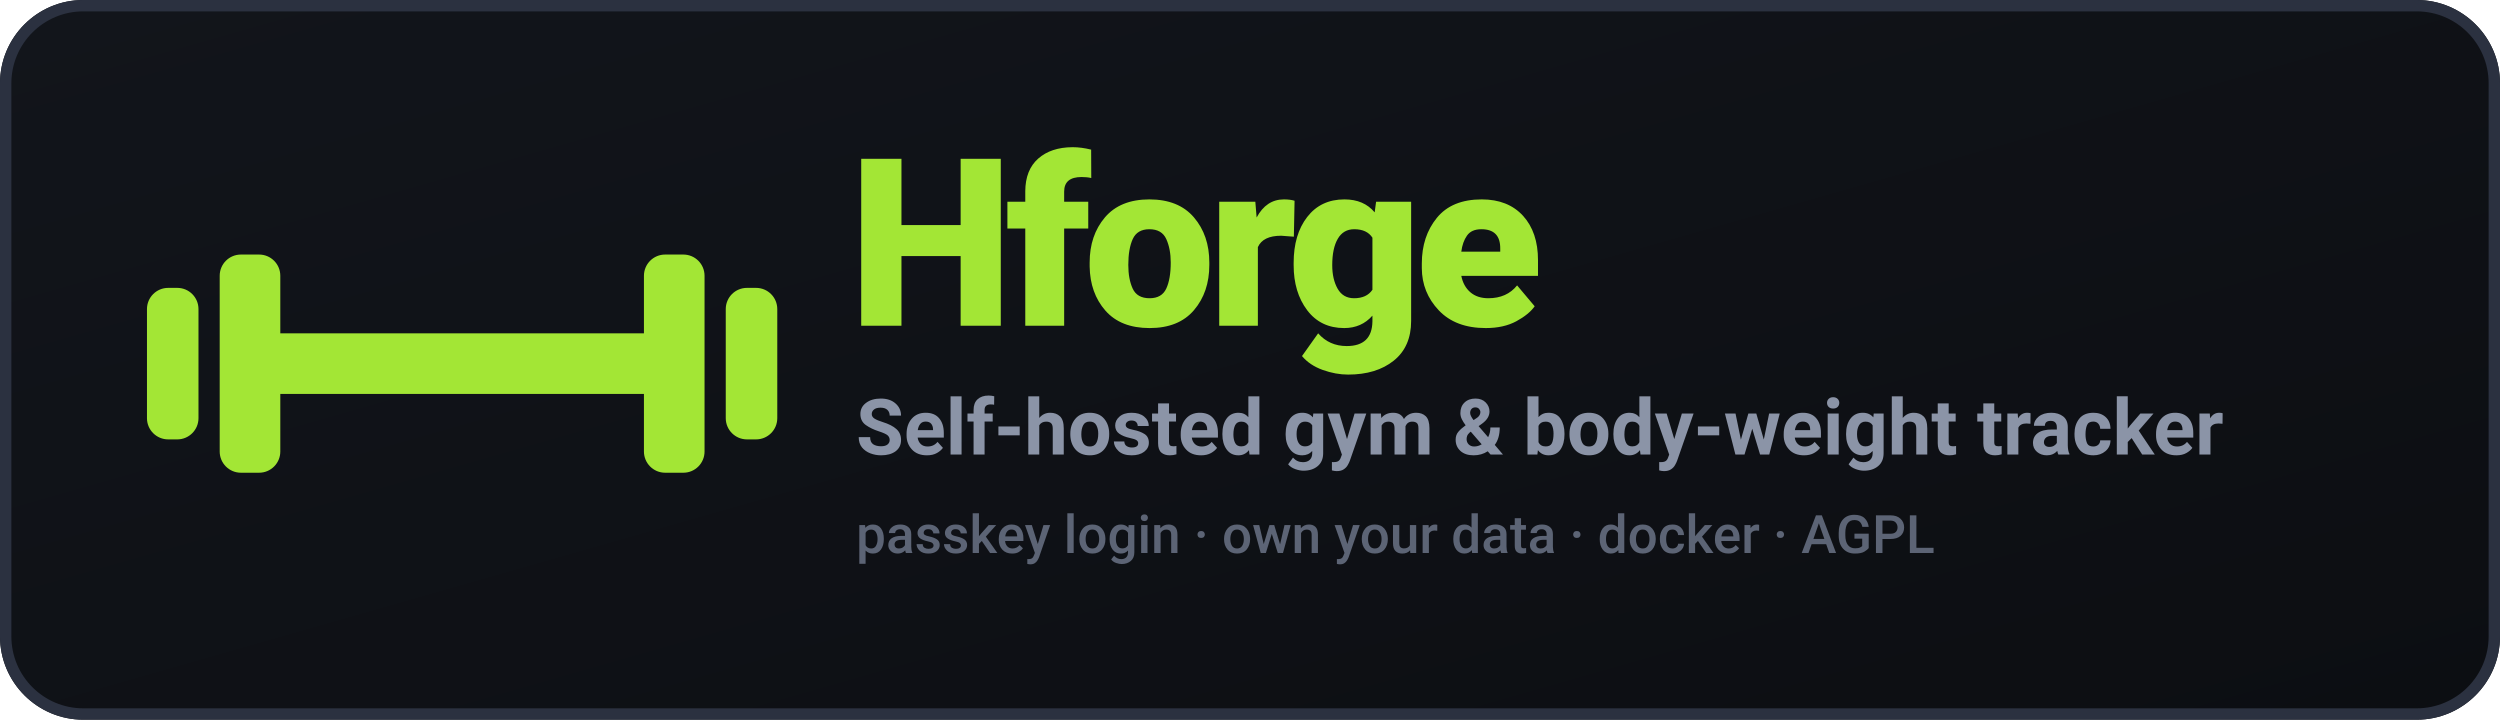
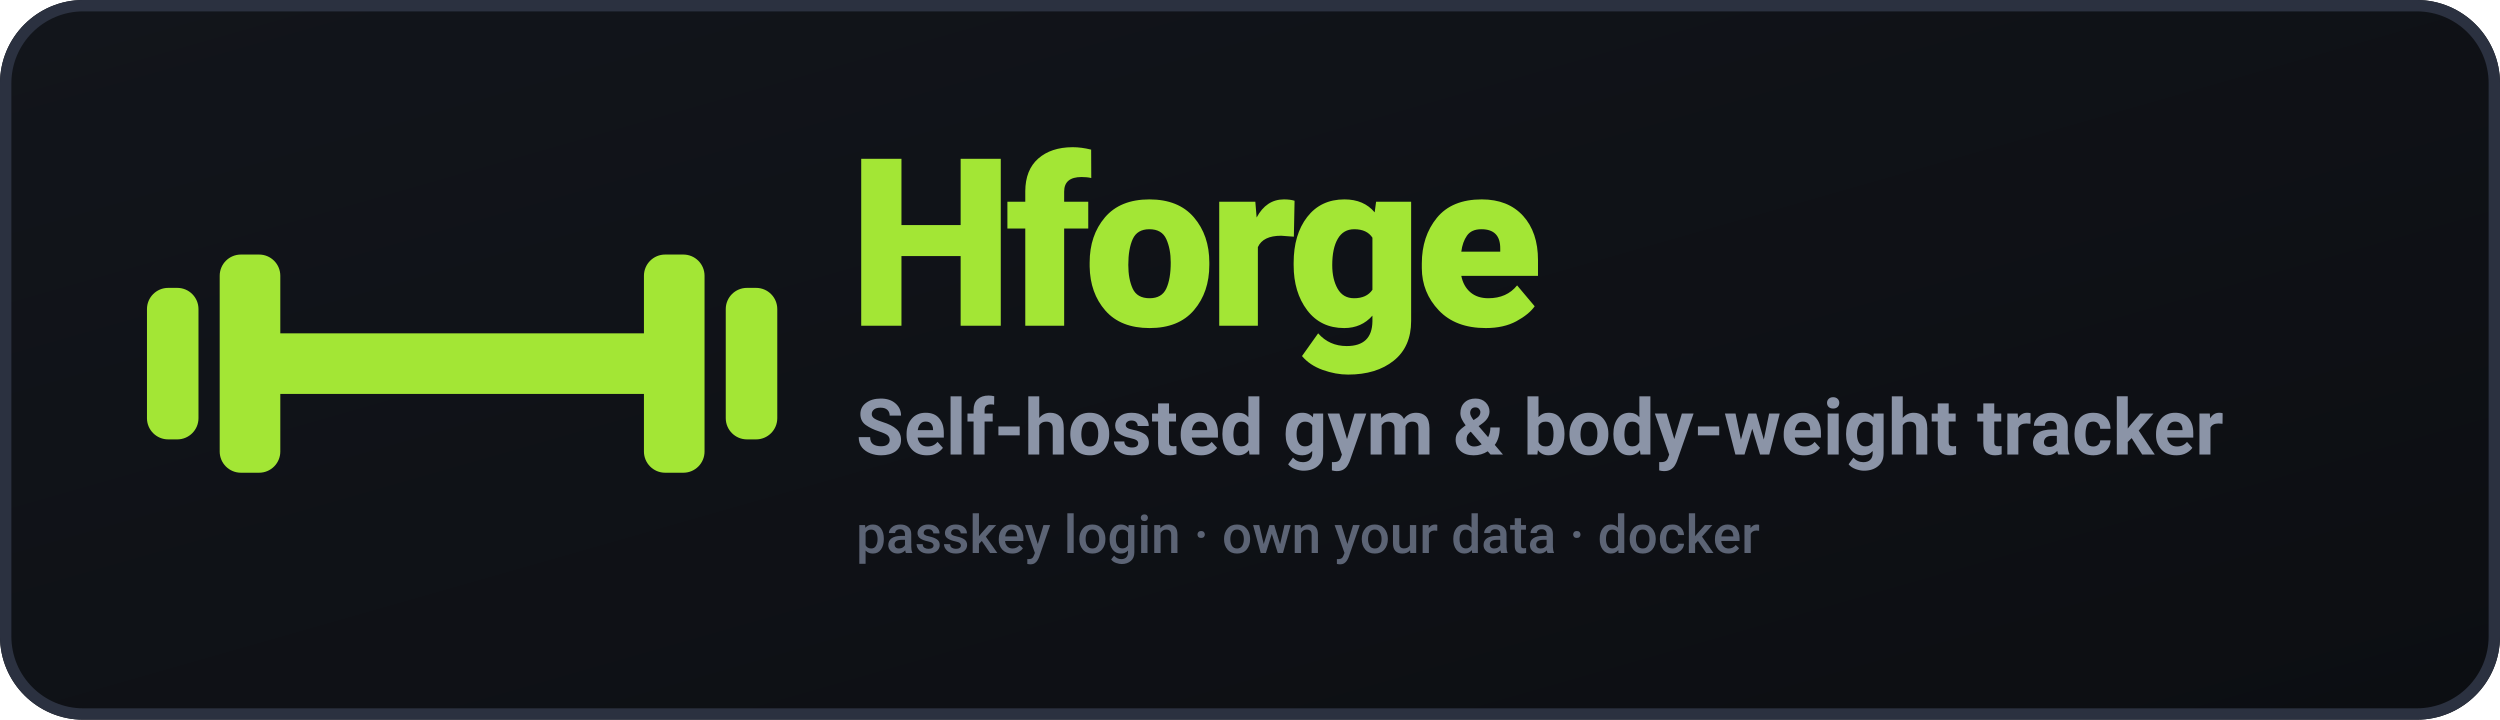
<svg xmlns="http://www.w3.org/2000/svg" width="660" height="190" viewBox="0 0 660 190" role="img" aria-label="Hforge — self-hosted gym &amp; body-weight tracker">
  <defs>
    <linearGradient id="bg" x1="0" y1="0" x2="1" y2="1">
      <stop offset="0" stop-color="#12151b" />
      <stop offset="1" stop-color="#0c0e12" />
    </linearGradient>
  </defs>
  <rect width="660" height="190" rx="22" fill="url(#bg)" />
  <rect x="1.5" y="1.5" width="657" height="187" rx="20.5" fill="none" stroke="#2b3140" stroke-width="3" />
  <g transform="translate(122,96) scale(0.8)" fill="#a3e635">
    <rect x="-72" y="-10" width="144" height="20" rx="7" />
    <rect x="-80" y="-36" width="20" height="72" rx="7" />
    <rect x="-104" y="-25" width="17" height="50" rx="7" />
    <rect x="60" y="-36" width="20" height="72" rx="7" />
    <rect x="87" y="-25" width="17" height="50" rx="7" />
  </g>
  <text x="224" y="86" font-family="-apple-system,Segoe UI,Roboto,Helvetica,Arial,sans-serif" font-size="62" font-weight="800" letter-spacing="-2">
    <tspan fill="#a3e635">Hforge</tspan>
  </text>
  <text x="226" y="120" font-family="-apple-system,Segoe UI,Roboto,Helvetica,Arial,sans-serif" font-size="20.5" font-weight="600" fill="#8b94a7">Self-hosted gym &amp; body-weight tracker</text>
-   <text x="226" y="146" font-family="-apple-system,Segoe UI,Roboto,Helvetica,Arial,sans-serif" font-size="14" font-weight="500" fill="#5c6475">passkey login  ·  own your data  ·  docker  ·  AGPL</text>
+   <text x="226" y="146" font-family="-apple-system,Segoe UI,Roboto,Helvetica,Arial,sans-serif" font-size="14" font-weight="500" fill="#5c6475">passkey login  ·  own your data  ·  docker</text>
</svg>
